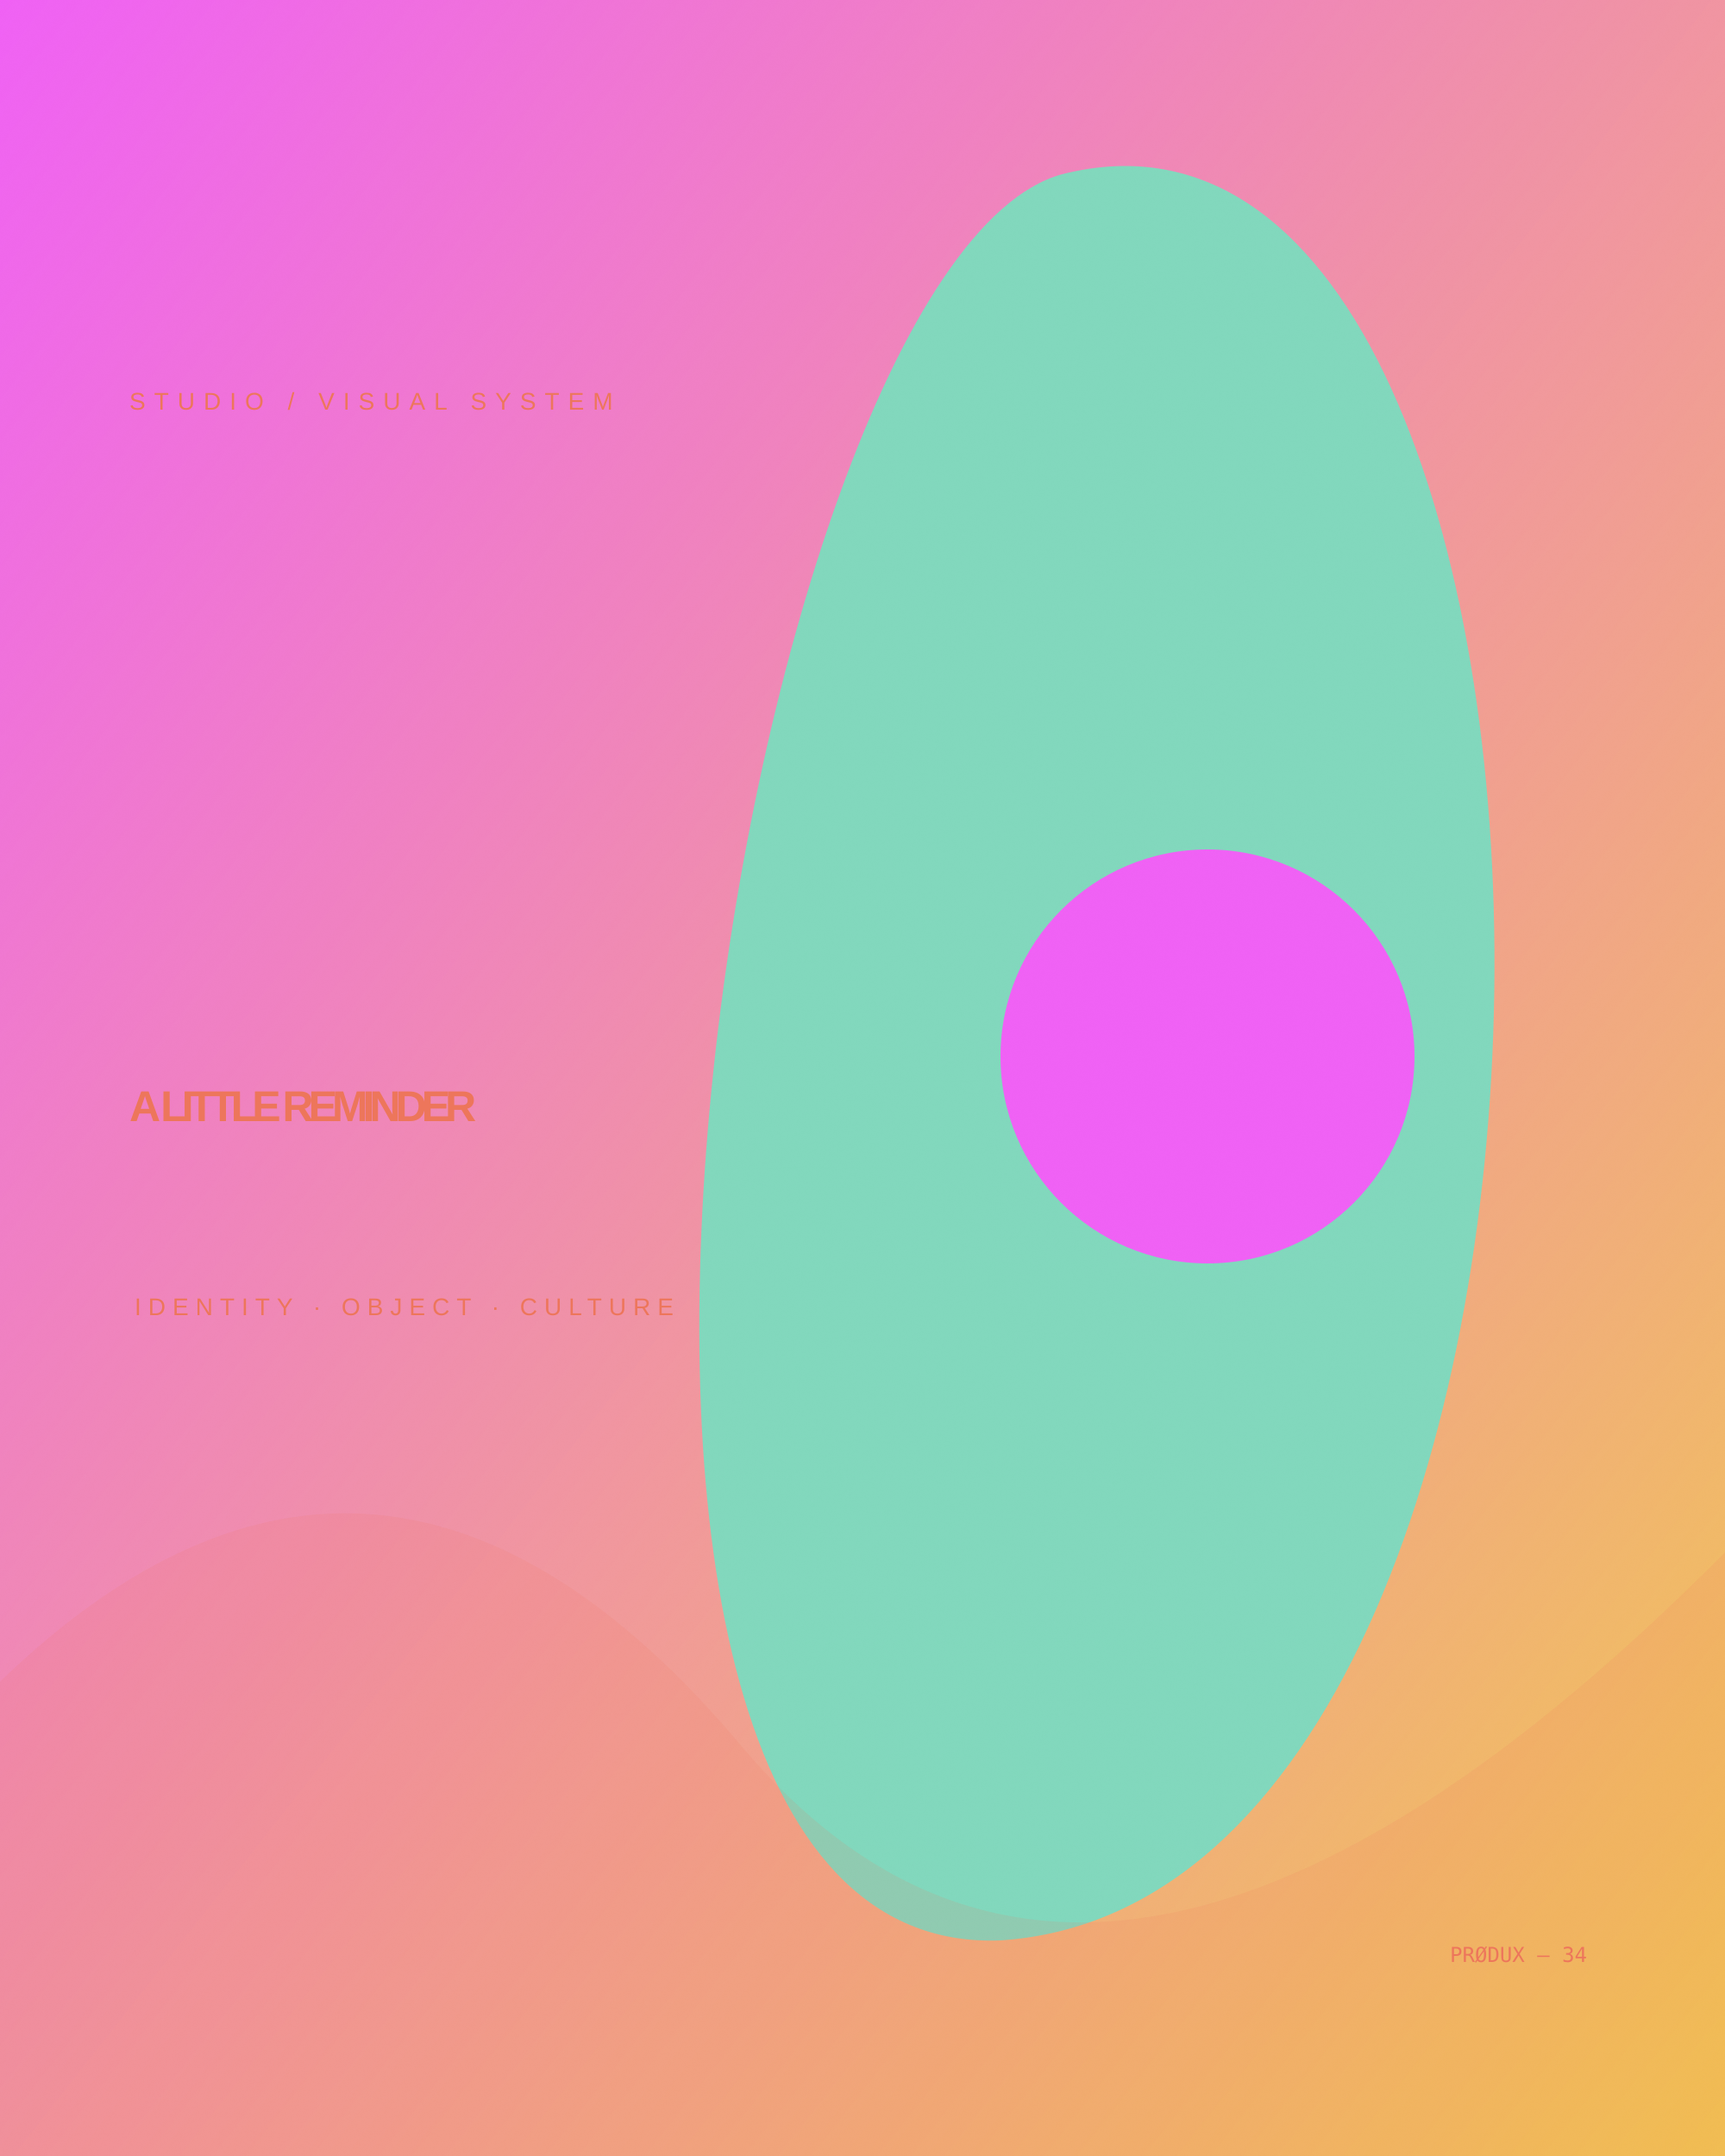
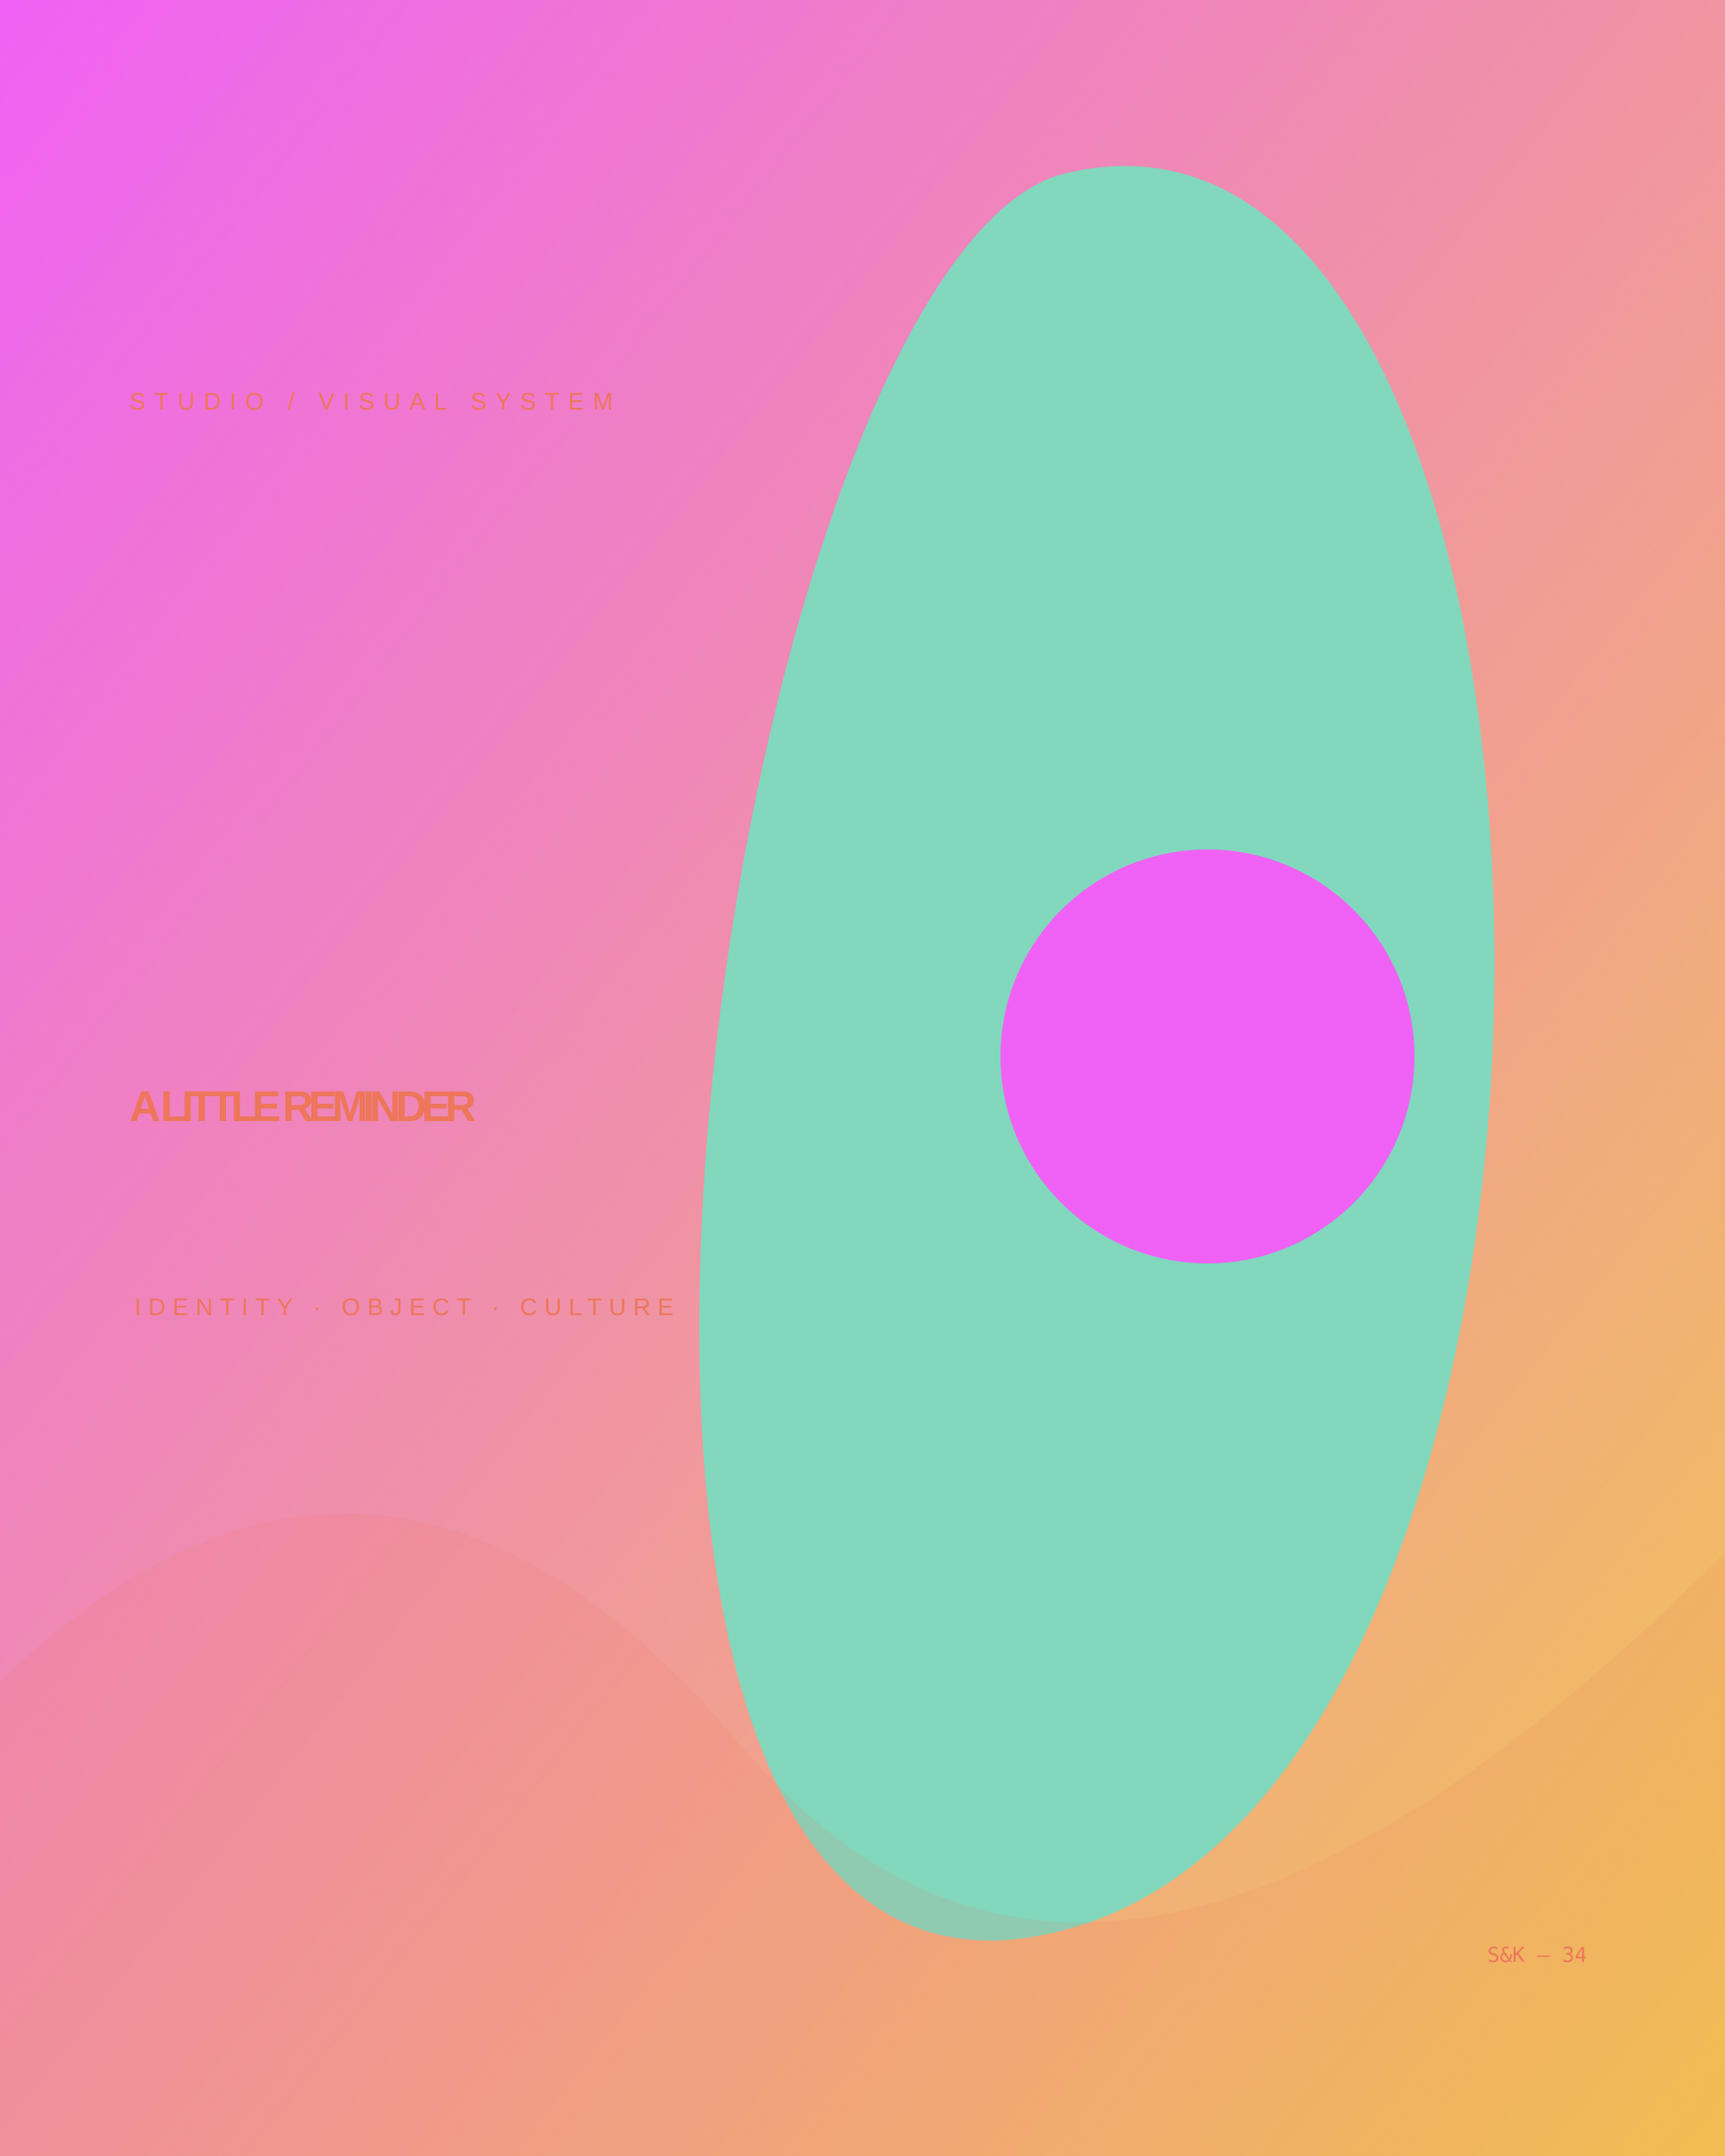
<svg xmlns="http://www.w3.org/2000/svg" width="1000" height="1250" viewBox="0 0 1000 1250">
  <defs>
    <linearGradient id="g" x1="0" y1="0" x2="1" y2="1">
      <stop stop-color="#f061f5" />
      <stop offset="1" stop-color="#f1c850" />
    </linearGradient>
    <filter id="noise">
      <feTurbulence baseFrequency=".7" numOctaves="2" stitchTiles="stitch" />
      <feColorMatrix values=".4 0 0 0 .2 .4 0 0 0 .2 .4 0 0 0 .2 0 0 0 .12 0" />
    </filter>
  </defs>
  <rect width="100%" height="100%" fill="url(#g)" />
  <path d="M620 100C950 25 960 1100 580 1125C270 1137.5 430 137.5 620 100Z" fill="#82d8bd" />
  <circle cx="700" cy="612.5" r="120" fill="#f061f5" />
  <path d="M0 975Q220 762.5 430 1012.5T1000 900V1250H0Z" fill="#ed765b" opacity=".13" />
  <rect width="100%" height="100%" filter="url(#noise)" opacity=".14" />
  <text x="75" y="237.5" fill="#ed765b" font-family="Arial,sans-serif" font-size="14" letter-spacing="5">STUDIO / VISUAL SYSTEM</text>
  <text x="75" y="650" fill="#ed765b" font-family="Arial,sans-serif" font-size="25" font-weight="600" letter-spacing="-3">A LITTLE REMINDER</text>
  <text x="78" y="762.5" fill="#ed765b" font-family="Arial,sans-serif" font-size="14" letter-spacing="4">IDENTITY · OBJECT · CULTURE</text>
-   <text x="920" y="1137.5" text-anchor="end" fill="#ed765b" font-family="monospace" font-size="12">PRØDUX — 34</text>
+   <text x="920" y="1137.5" text-anchor="end" fill="#ed765b" font-family="monospace" font-size="12">S&amp;K — 34</text>
</svg>
